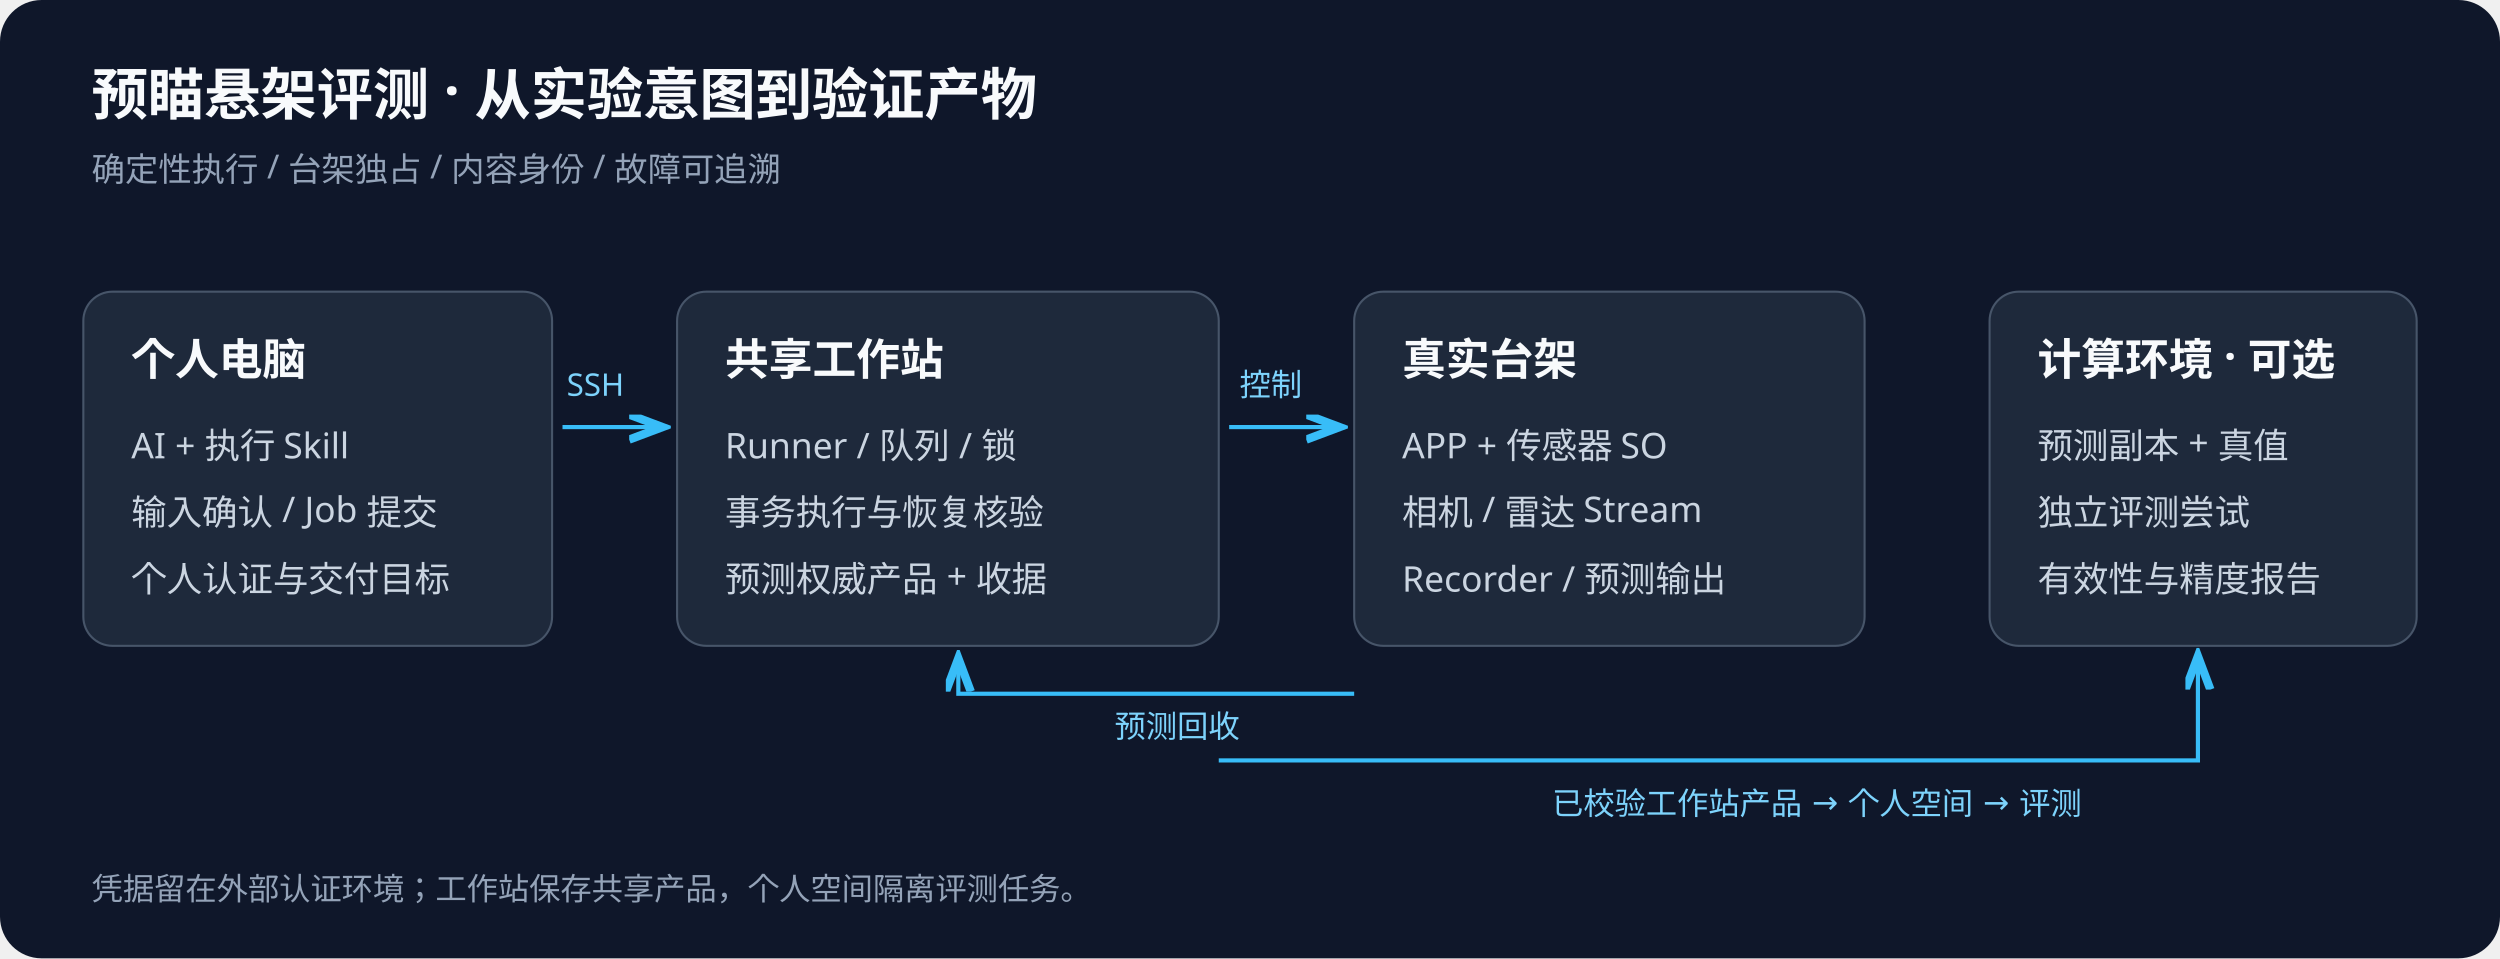
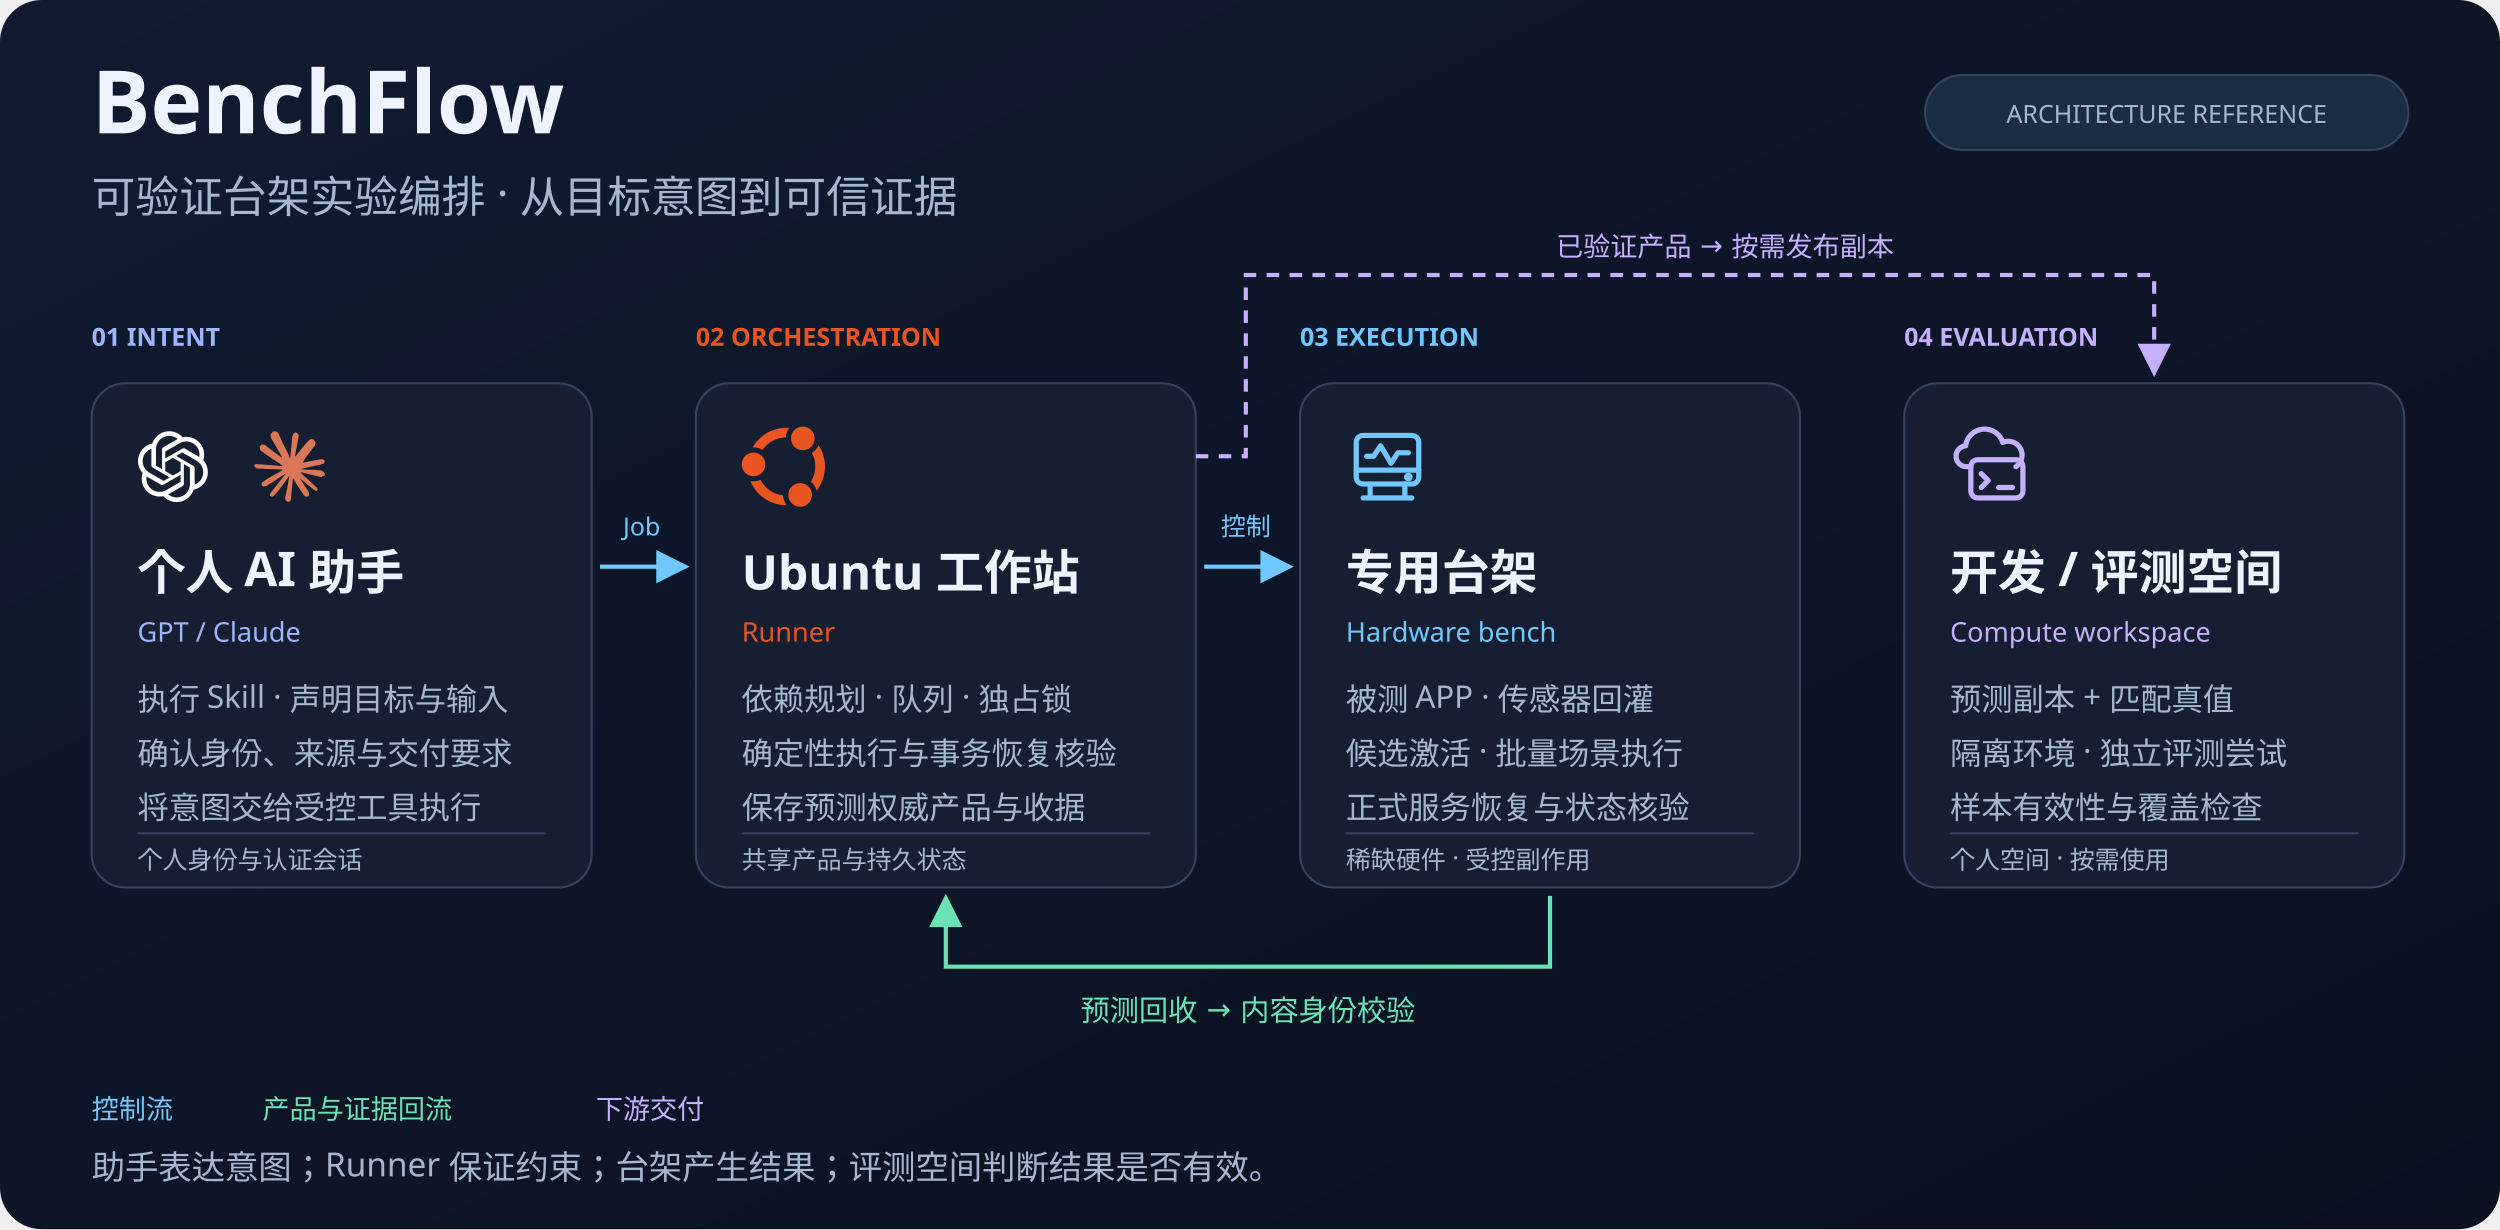
- <svg xmlns="http://www.w3.org/2000/svg" width="1200" height="460" viewBox="0 0 1200 460" role="img" aria-labelledby="title desc">
+ <svg xmlns="http://www.w3.org/2000/svg" width="1200" height="590" viewBox="0 0 1200 590" role="img" aria-labelledby="title desc">
  <defs>
-     <marker id="a" markerWidth="10" markerHeight="10" refX="8" refY="3" orient="auto">
-       <path d="M0,0 L8,3 L0,6" fill="none" stroke="#38bdf8" stroke-width="2" />
+     <linearGradient id="bg" x2="1" y2="1">
+       <stop stop-color="#101b30" />
+       <stop offset="1" stop-color="#0a101e" />
+     </linearGradient>
+     <marker id="blue" markerWidth="8" markerHeight="8" refX="7" refY="4" orient="auto">
+       <path d="M0 0L8 4L0 8" fill="#71c7ff" />
+     </marker>
+     <marker id="green" markerWidth="8" markerHeight="8" refX="7" refY="4" orient="auto">
+       <path d="M0 0L8 4L0 8" fill="#6be2b6" />
+     </marker>
+     <marker id="purple" markerWidth="8" markerHeight="8" refX="7" refY="4" orient="auto">
+       <path d="M0 0L8 4L0 8" fill="#c5afff" />
    </marker>
  </defs>
-   <rect width="1200" height="460" rx="20" fill="#0f172a" />
+   <rect width="1200" height="590" rx="20" fill="url(#bg)" />
  <g font-family="Segoe UI,Microsoft YaHei,sans-serif">
-     <text x="44" y="55" fill="#f8fafc" font-size="27" font-weight="700">预瞄悬架评测 · 从实验意图到验证产物</text>
-     <text x="44" y="87" fill="#94a3b8" font-size="16">确定性执行 / 台架独占 / 内容身份 / 故障可追溯</text>
-     <g fill="#1e293b" stroke="#475569">
-       <rect x="40" y="140" width="225" height="170" rx="14" />
-       <rect x="325" y="140" width="260" height="170" rx="14" />
-       <rect x="650" y="140" width="245" height="170" rx="14" />
-       <rect x="955" y="140" width="205" height="170" rx="14" />
+     <text x="44" y="64" font-size="42" fill="#edf3ff" font-weight="700">BenchFlow</text>
+     <text x="44" y="102" font-size="21" fill="#a5b6cd" font-weight="400">可验证台架实验编排 · 从目标意图到可信证据</text>
+     <rect x="924" y="36" width="232" height="36" rx="18" fill="#1c2c43" stroke="#34445f" />
+     <text x="1040" y="59" font-size="12" fill="#a5b6cd" font-weight="500" text-anchor="middle">ARCHITECTURE REFERENCE</text>
+     <text x="44" y="166" font-size="12" fill="#9eb5ff" font-weight="600">01  INTENT</text>
+     <rect x="44" y="184" width="240" height="242" rx="16" fill="#151f31" stroke="#34445f" />
+     <g aria-hidden="true" transform="translate(66 207) scale(1.416667)">
+       <path fill="#ffffff" d="M22.282 9.821a5.985 5.985 0 0 0-.516-4.911 6.046 6.046 0 0 0-6.51-2.9A6.065 6.065 0 0 0 4.981 4.182a5.985 5.985 0 0 0-3.998 2.9 6.046 6.046 0 0 0 .743 7.097 5.98 5.98 0 0 0 .511 4.911 6.051 6.051 0 0 0 6.515 2.9A5.985 5.985 0 0 0 13.26 24a6.056 6.056 0 0 0 5.772-4.206 5.989 5.989 0 0 0 3.998-2.9 6.056 6.056 0 0 0-.748-7.073zm-9.022 12.608a4.476 4.476 0 0 1-2.876-1.041l.142-.08 4.778-2.758a.795.795 0 0 0 .393-.681v-6.737l2.02 1.169a.071.071 0 0 1 .038.052v5.583a4.504 4.504 0 0 1-4.495 4.494zm-9.661-4.125a4.471 4.471 0 0 1-.535-3.014l.142.085 4.783 2.758a.771.771 0 0 0 .781 0l5.843-3.369v2.332a.08.08 0 0 1-.033.061L9.74 19.95a4.499 4.499 0 0 1-6.141-1.646zM2.341 7.896a4.485 4.485 0 0 1 2.365-1.973V11.6a.766.766 0 0 0 .388.676l5.814 3.354-2.02 1.169a.076.076 0 0 1-.071 0l-4.83-2.787A4.504 4.504 0 0 1 2.341 7.872zm16.596 3.856L13.104 8.364 15.119 7.2a.076.076 0 0 1 .071 0l4.83 2.791a4.494 4.494 0 0 1-.676 8.104v-5.677a.79.79 0 0 0-.407-.667zm2.011-3.023l-.142-.085-4.774-2.782a.776.776 0 0 0-.785 0L9.409 9.23V6.897a.066.066 0 0 1 .028-.061l4.83-2.787a4.499 4.499 0 0 1 6.68 4.66zM8.306 12.863l-2.02-1.164a.08.08 0 0 1-.038-.057V6.074a4.499 4.499 0 0 1 7.376-3.454l-.142.081L8.704 5.459a.795.795 0 0 0-.393.681zm1.098-2.365l2.602-1.5 2.607 1.5v2.999l-2.597 1.5-2.607-1.5Z" />
    </g>
-     <g fill="#f8fafc" font-size="21" font-weight="700">
-       <text x="63" y="180">个人电脑</text>
-       <text x="348" y="180">共享工作站</text>
-       <text x="673" y="180">真实台架</text>
-       <text x="978" y="180">计算环境 · 可选</text>
+     <g aria-hidden="true" transform="translate(122 207) scale(1.416667)">
+       <path fill="#D97757" d="m4.714 15.956 4.717-2.647.079-.231-.079-.128h-.231l-.789-.049-2.696-.073-2.337-.097-2.265-.121-.571-.121-.534-.704.055-.352.48-.322.686.061 1.518.103 2.277.158 1.651.097 2.447.255h.389l.055-.158-.134-.097-.103-.097L6.973 9.836l-2.55-1.688-1.336-.971-.723-.492-.364-.461-.158-1.008.656-.723.88.061.225.061.892.686 1.906 1.475 2.489 1.834.364.303.146-.103.018-.073-.164-.273-1.354-2.447-1.445-2.489-.643-1.032-.17-.619c-.061-.255-.103-.467-.103-.729L6.287.134 6.7 0l.996.134.419.364.619 1.415 1.002 2.228 1.554 3.03.455.898.243.832.091.255h.158v-.146l.128-1.706.237-2.095.231-2.696.079-.759.376-.911.747-.492.583.279.48.686-.067.443-.285 1.852-.559 2.902-.364 1.943h.212l.243-.243.984-1.305 1.651-2.064.729-.82.85-.905.546-.431h1.032l.759 1.129-.34 1.166-1.062 1.348-.88 1.141-1.263 1.7-.789 1.36.073.109.188-.018 2.853-.607 1.542-.279 1.84-.316.832.389.091.395-.328.807-1.967.486-2.307.461-3.436.814-.043.03.049.061 1.548.146.662.036h1.621l3.018.225.789.522.474.638-.079.486-1.214.619-1.639-.389-3.825-.911-1.311-.328h-.182v.109l1.093 1.069 2.003 1.809 2.507 2.331.128.577-.322.455-.34-.049-2.204-1.657-.85-.747-1.925-1.621h-.128v.17l.443.65 2.344 3.521.121 1.081-.17.352-.607.212-.668-.121-1.372-1.925L14.38 17.959l-1.141-1.943-.14.079-.674 7.255-.316.37-.729.279-.607-.461-.322-.747.322-1.475.389-1.925.316-1.53.285-1.9.17-.631-.012-.043-.14.018-1.433 1.967-2.18 2.945-1.724 1.846-.413.164-.716-.37.067-.662.401-.589 2.386-3.036 1.439-1.882.929-1.087-.006-.158h-.055l-6.338 4.116-1.129.146-.486-.455.061-.747.231-.243 1.906-1.311Z" />
    </g>
-     <g fill="#cbd5e1" font-size="17">
-       <text x="63" y="220">AI + 执行 Skill</text>
-       <text x="63" y="252">输入确认 / Job 提交</text>
-       <text x="63" y="284">个人认证与交付目标</text>
-       <text x="348" y="220">Runner / 队列 / 锁</text>
-       <text x="348" y="252">事务执行与恢复核验</text>
-       <text x="348" y="284">预测权威产品 + 收据</text>
-       <text x="673" y="220">APP + 传感器 SO</text>
-       <text x="673" y="252">相机 / 雷达 Stream</text>
-       <text x="673" y="284">Recorder / 预测输出</text>
-       <text x="978" y="220">预测副本 + 真值</text>
-       <text x="978" y="252">独立评测尝试</text>
-       <text x="978" y="284">有效性与精度报告</text>
+     <text x="66" y="283" font-size="23" fill="#edf3ff" font-weight="700">个人 AI 助手</text>
+     <text x="66" y="308" font-size="13" fill="#9eb5ff" font-weight="400">GPT / Claude</text>
+     <text x="66" y="341" font-size="15" fill="#a5b6cd" font-weight="400">执行 Skill · 声明目标与输入</text>
+     <text x="66" y="367" font-size="15" fill="#a5b6cd" font-weight="400">确认身份、来源与交付要求</text>
+     <text x="66" y="393" font-size="15" fill="#a5b6cd" font-weight="400">将意图交给受控工具执行</text>
+     <path d="M66 400H262" stroke="#34445f" />
+     <text x="66" y="417" font-size="12" fill="#a5b6cd" font-weight="400">个人身份与认证会话</text>
+     <text x="334" y="166" font-size="12" fill="#E95420" font-weight="600">02  ORCHESTRATION</text>
+     <rect x="334" y="184" width="240" height="242" rx="16" fill="#151f31" stroke="#34445f" />
+     <g aria-hidden="true" transform="translate(356 204) scale(1.666667)">
+       <path fill="#E95420" d="M17.61.455a3.41 3.41 0 0 0-3.41 3.41 3.41 3.41 0 0 0 3.41 3.41 3.41 3.41 0 0 0 3.41-3.41 3.41 3.41 0 0 0-3.41-3.41zM12.92.8C8.923.777 5.137 2.941 3.148 6.451a4.5 4.5 0 0 1 .26-.007 4.92 4.92 0 0 1 2.585.737A8.316 8.316 0 0 1 12.688 3.6 4.944 4.944 0 0 1 13.723.834 11.008 11.008 0 0 0 12.92.8zm9.226 4.994a4.915 4.915 0 0 1-1.918 2.246 8.36 8.36 0 0 1-.273 8.303 4.89 4.89 0 0 1 1.632 2.54 11.156 11.156 0 0 0 .559-13.089zM3.41 7.932A3.41 3.41 0 0 0 0 11.342a3.41 3.41 0 0 0 3.41 3.409 3.41 3.41 0 0 0 3.41-3.41 3.41 3.41 0 0 0-3.41-3.41zm2.027 7.866a4.908 4.908 0 0 1-2.915.358 11.1 11.1 0 0 0 7.991 6.698 11.234 11.234 0 0 0 2.422.249 4.879 4.879 0 0 1-.999-2.85 8.484 8.484 0 0 1-.836-.136 8.304 8.304 0 0 1-5.663-4.32zm11.405.928a3.41 3.41 0 0 0-3.41 3.41 3.41 3.41 0 0 0 3.41 3.41 3.41 3.41 0 0 0 3.41-3.41 3.41 3.41 0 0 0-3.41-3.41z" />
    </g>
-     <g stroke="#38bdf8" stroke-width="2" fill="none" marker-end="url(#a)">
-       <path d="M270 205 H318" />
-       <path d="M590 205 H643" />
-       <path d="M650 333 H460 V316" />
-       <path d="M585 365 H1055 V315" />
+     <text x="356" y="283" font-size="23" fill="#edf3ff" font-weight="700">Ubuntu 工作站</text>
+     <text x="356" y="308" font-size="13" fill="#E95420" font-weight="400">Runner</text>
+     <text x="356" y="341" font-size="15" fill="#a5b6cd" font-weight="400">依赖规划 · 队列 · 独占锁</text>
+     <text x="356" y="367" font-size="15" fill="#a5b6cd" font-weight="400">确定性执行与事务恢复核验</text>
+     <text x="356" y="393" font-size="15" fill="#a5b6cd" font-weight="400">保存预测权威产品与收据</text>
+     <path d="M356 400H552" stroke="#34445f" />
+     <text x="356" y="417" font-size="12" fill="#a5b6cd" font-weight="400">共享产品与持久状态</text>
+     <text x="624" y="166" font-size="12" fill="#71c7ff" font-weight="600">03  EXECUTION</text>
+     <rect x="624" y="184" width="240" height="242" rx="16" fill="#151f31" stroke="#34445f" />
+     <g aria-hidden="true" transform="translate(646 204) scale(1.666667)">
+       <g fill="none" stroke="#71c7ff" stroke-width="1.5" stroke-linecap="round" stroke-linejoin="round">
+         <rect x="3" y="3" width="18" height="14" rx="2" />
+         <path d="M3 13h18M7 17v4m10-4v4M5 21h14M6 9h2l2-3 3 5 2-3h3" />
+         <circle cx="18" cy="15" r=".5" fill="#71c7ff" />
+       </g>
    </g>
-     <g fill="#7dd3fc" font-size="15">
-       <text x="272" y="190">SSH</text>
-       <text x="595" y="190">控制</text>
-       <text x="535" y="354">预测回收</text>
-       <text x="745" y="391">已校验工作站产品 → 个人空间 → 评测</text>
+     <text x="646" y="283" font-size="23" fill="#edf3ff" font-weight="700">专用台架</text>
+     <text x="646" y="308" font-size="13" fill="#71c7ff" font-weight="400">Hardware bench</text>
+     <text x="646" y="341" font-size="15" fill="#a5b6cd" font-weight="400">被测 APP · 传感器回灌</text>
+     <text x="646" y="367" font-size="15" fill="#a5b6cd" font-weight="400">候选激活 · 批量场景执行</text>
+     <text x="646" y="393" font-size="15" fill="#a5b6cd" font-weight="400">正式服务恢复与状态核验</text>
+     <path d="M646 400H842" stroke="#34445f" />
+     <text x="646" y="417" font-size="12" fill="#a5b6cd" font-weight="400">稀缺硬件 · 受控副作用</text>
+     <text x="914" y="166" font-size="12" fill="#c5afff" font-weight="600">04  EVALUATION</text>
+     <rect x="914" y="184" width="240" height="242" rx="16" fill="#151f31" stroke="#34445f" />
+     <g aria-hidden="true" transform="translate(936 204) scale(1.666667)">
+       <g fill="none" stroke="#c5afff" stroke-width="1.5" stroke-linecap="round" stroke-linejoin="round">
+         <path d="M6 12H5a3 3 0 0 1-.5-6 5.5 5.5 0 0 1 10.7-1A4 4 0 0 1 19 12" />
+         <rect x="6" y="10" width="15" height="11" rx="2" />
+         <path d="m9 14 2 2-2 2m5 0h4" />
+       </g>
    </g>
-     <text x="44" y="432" fill="#94a3b8" font-size="15">凭据留在外部认证环境；工作站保存共享产品，个人空间隔离评测任务。</text>
+     <text x="936" y="283" font-size="23" fill="#edf3ff" font-weight="700">开发 / 评测空间</text>
+     <text x="936" y="308" font-size="13" fill="#c5afff" font-weight="400">Compute workspace</text>
+     <text x="936" y="341" font-size="15" fill="#a5b6cd" font-weight="400">预测副本 + 匹配真值</text>
+     <text x="936" y="367" font-size="15" fill="#a5b6cd" font-weight="400">隔离环境 · 独立评测尝试</text>
+     <text x="936" y="393" font-size="15" fill="#a5b6cd" font-weight="400">样本有效性与覆盖检查</text>
+     <path d="M936 400H1132" stroke="#34445f" />
+     <text x="936" y="417" font-size="12" fill="#a5b6cd" font-weight="400">个人空间 · 按需使用</text>
+     <g fill="none" stroke="#71c7ff" stroke-width="2" marker-end="url(#blue)">
+       <path d="M288 272H329" />
+       <path d="M578 272H619" />
+     </g>
+     <text x="308" y="257" font-size="12" fill="#71c7ff" font-weight="400" text-anchor="middle">Job</text>
+     <text x="598" y="257" font-size="12" fill="#71c7ff" font-weight="400" text-anchor="middle">控制</text>
+     <path d="M744 430V464H454V431" fill="none" stroke="#6be2b6" stroke-width="2" marker-end="url(#green)" />
+     <text x="599" y="490" font-size="14" fill="#6be2b6" font-weight="400" text-anchor="middle">预测回收 → 内容身份校验</text>
+     <path d="M574 219H598V132H1034V179" fill="none" stroke="#c5afff" stroke-width="2" stroke-dasharray="6 5" marker-end="url(#purple)" />
+     <text x="828" y="123" font-size="13" fill="#c5afff" font-weight="400" text-anchor="middle">已验证产品 → 按需发布副本</text>
+     <text x="44" y="537" font-size="13" fill="#71c7ff" font-weight="400">控制流</text>
+     <text x="126" y="537" font-size="13" fill="#6be2b6" font-weight="400">产品与证据回流</text>
+     <text x="286" y="537" font-size="13" fill="#c5afff" font-weight="400">下游交付</text>
+     <text x="44" y="566" font-size="16" fill="#a5b6cd" font-weight="400">助手表达意图；Runner 保证约束；台架产生结果；评测空间判断结果是否有效。</text>
  </g>
</svg>
